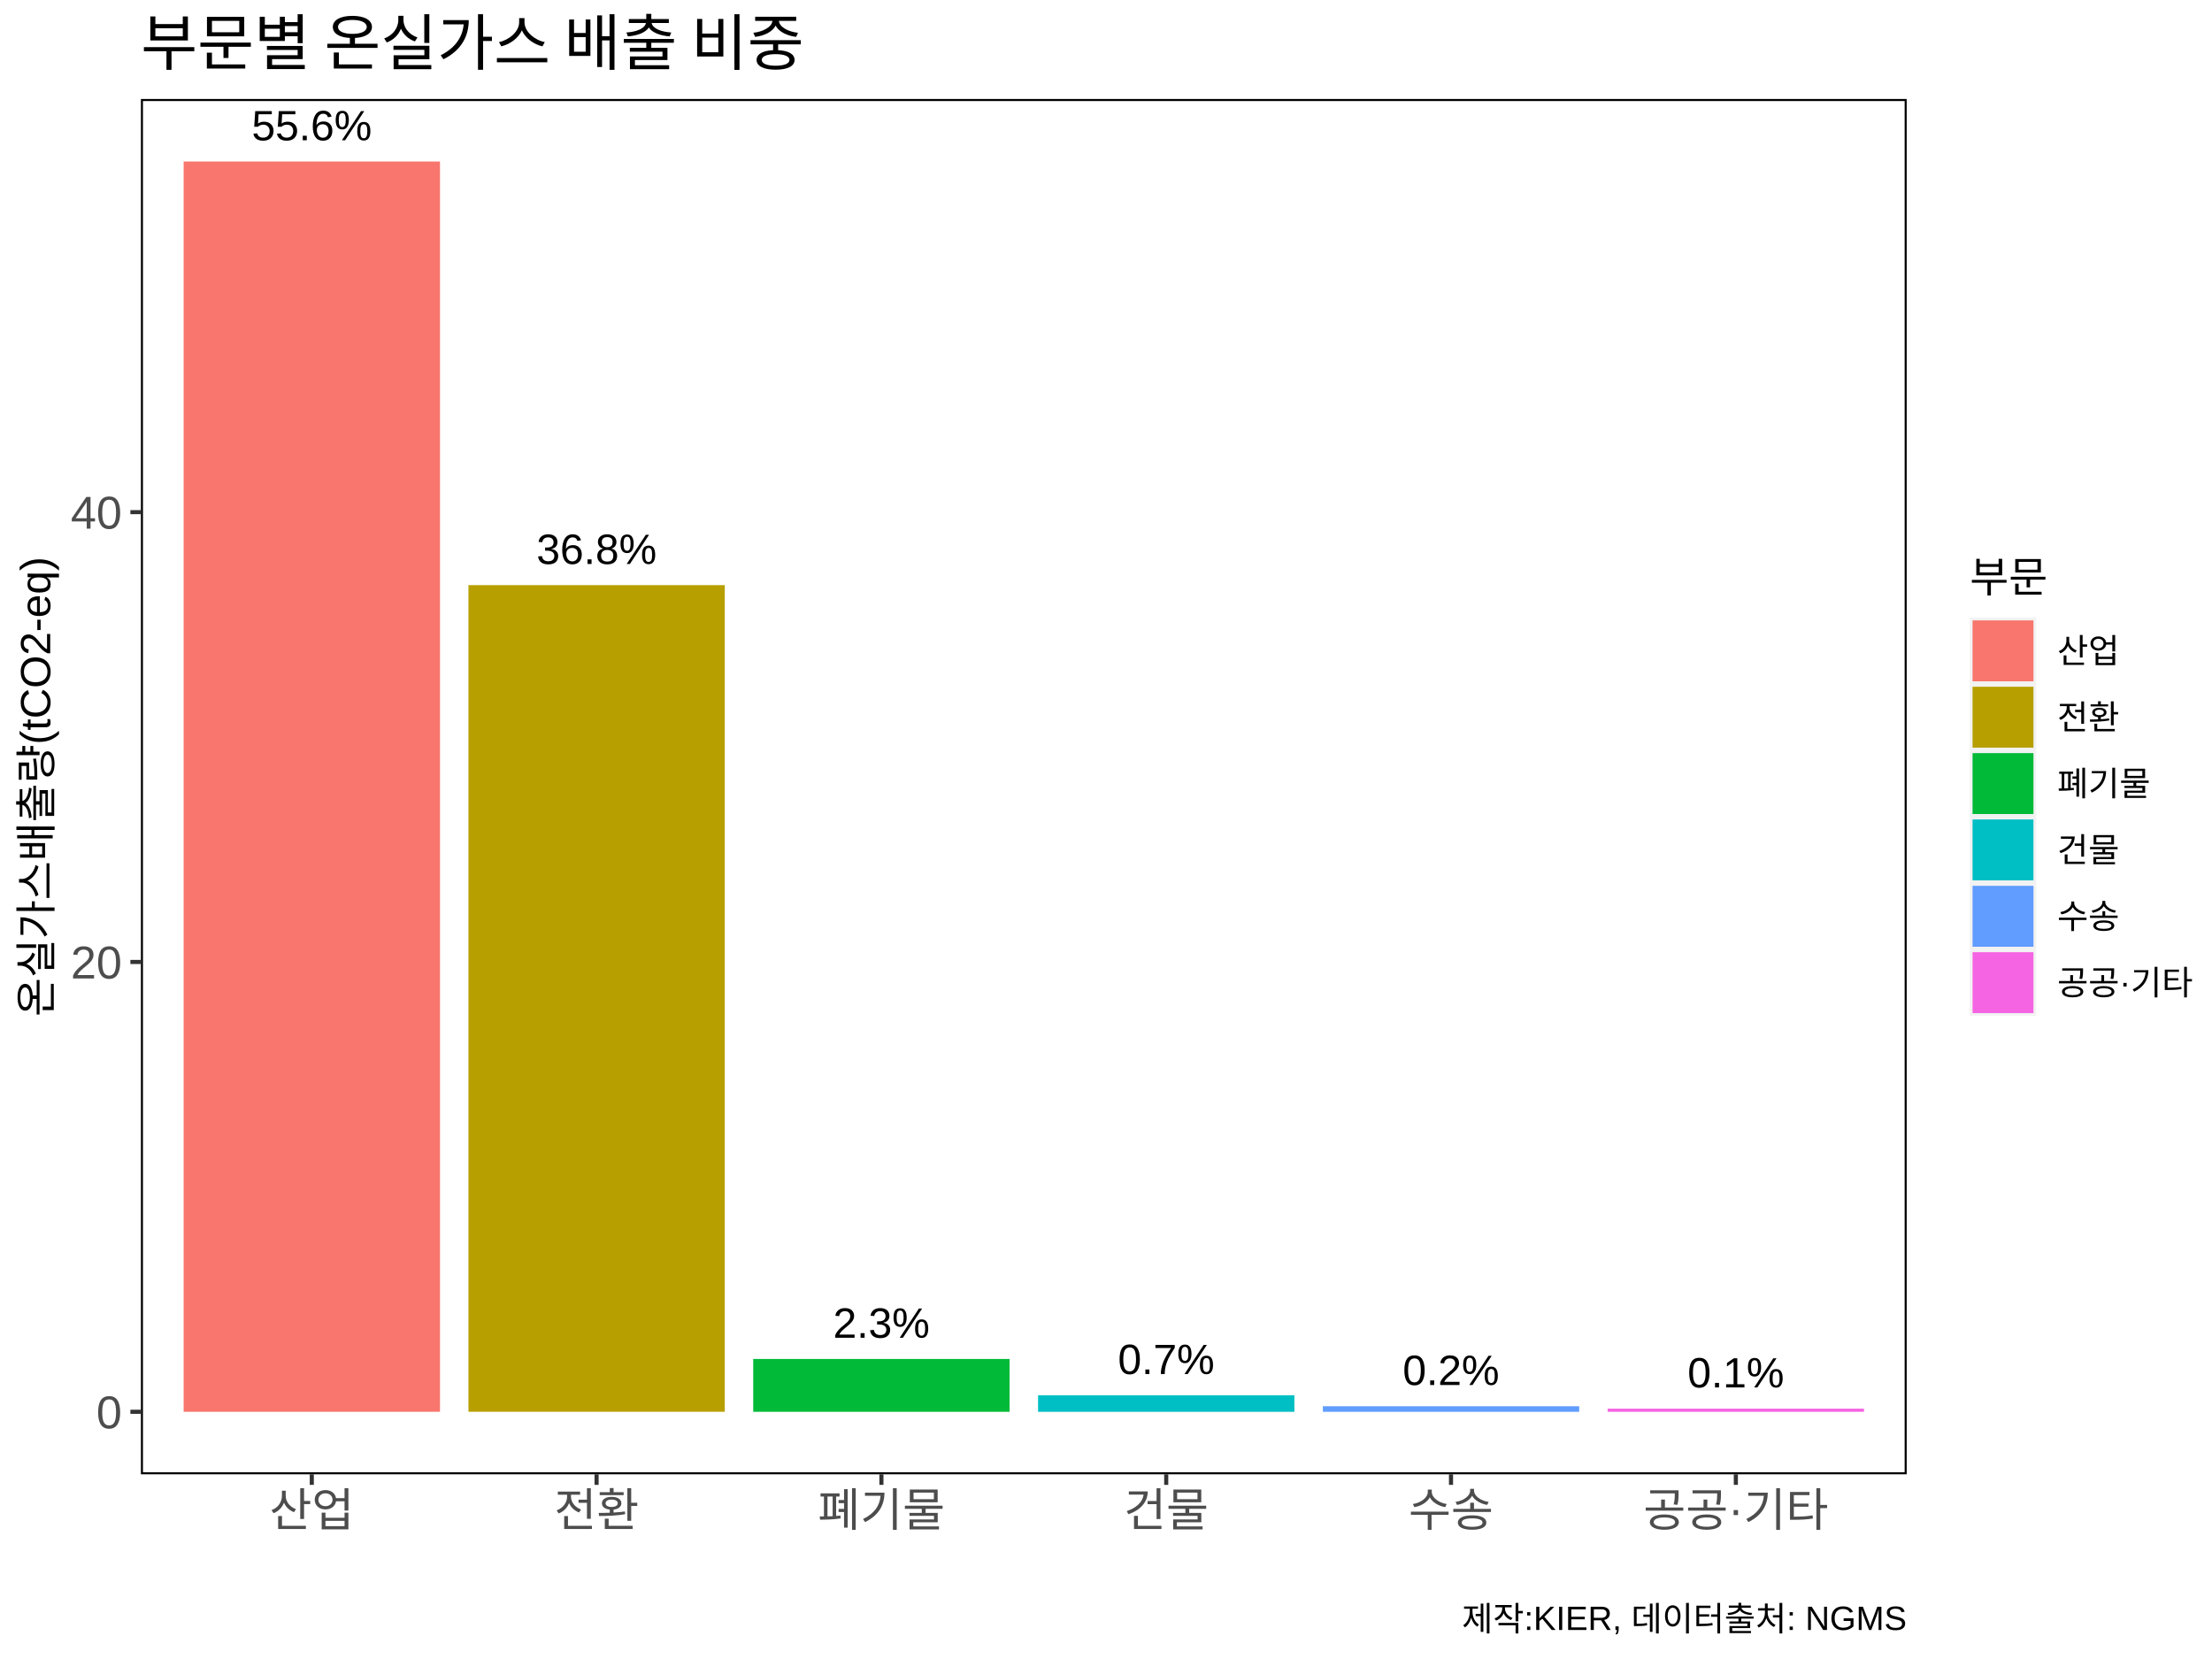
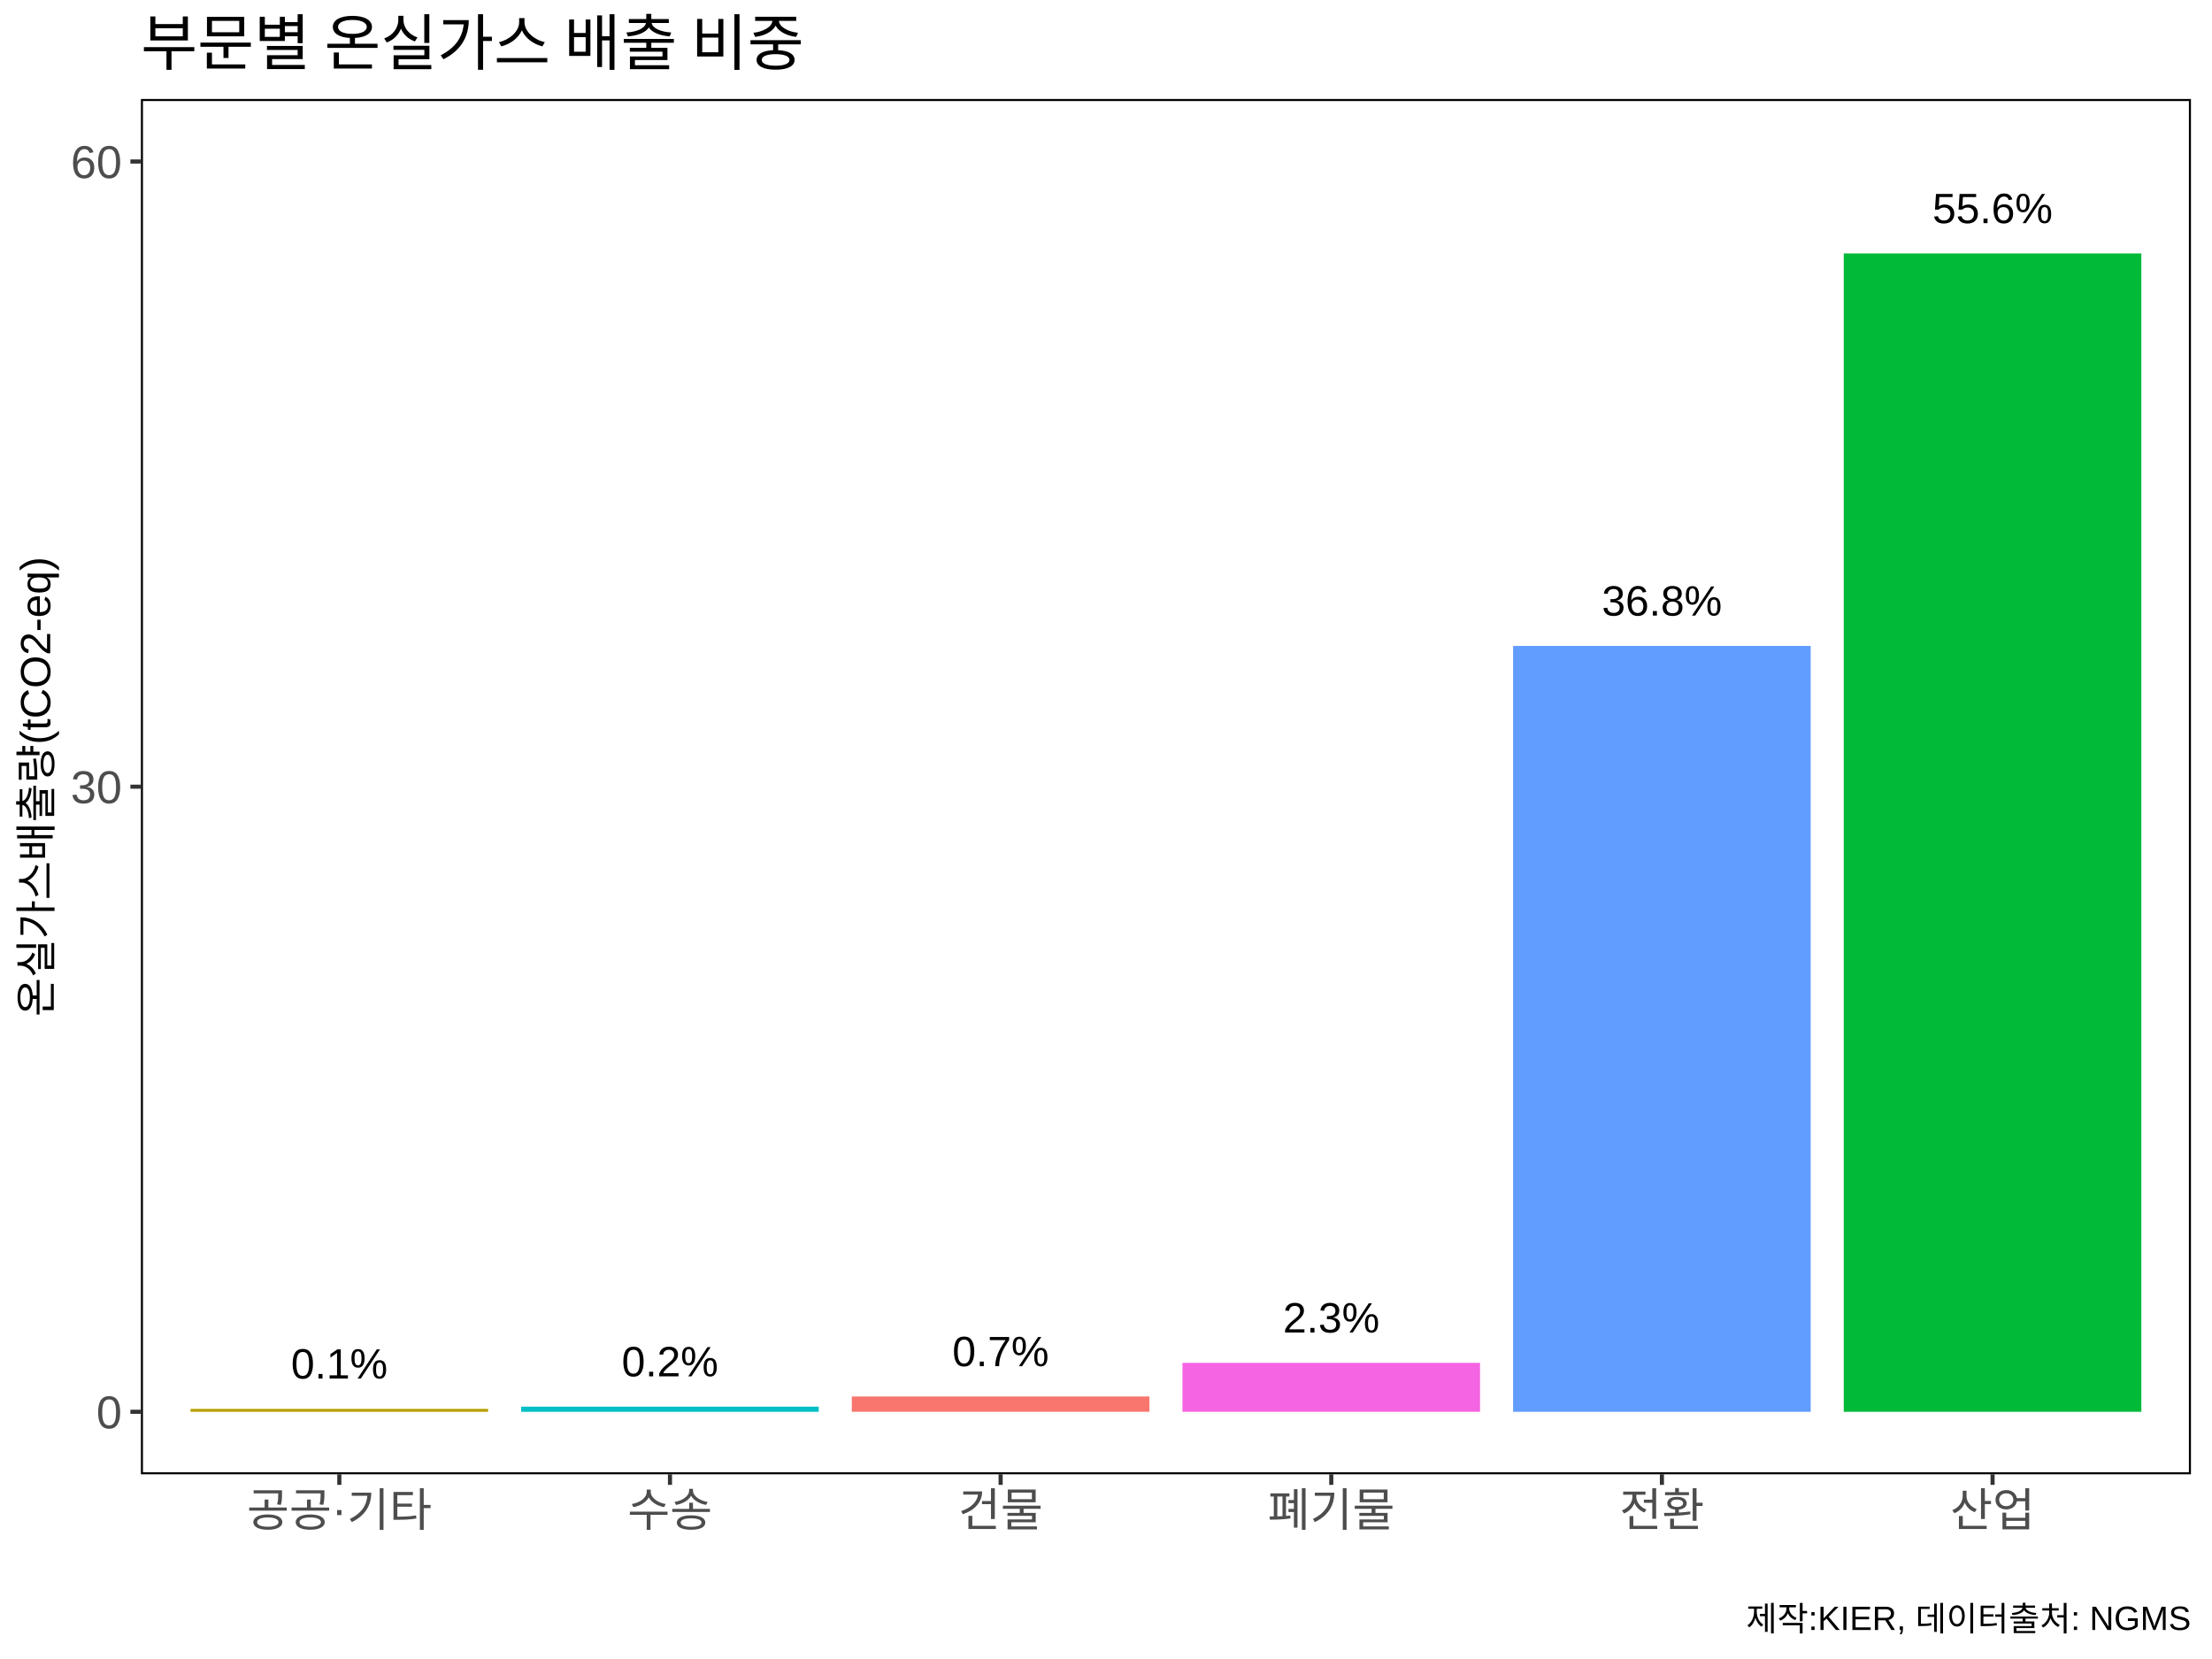
<svg xmlns="http://www.w3.org/2000/svg" class="svglite" width="576.00pt" height="432.00pt" viewBox="0 0 576.00 432.00">
  <defs>
    <style type="text/css">
    .svglite line, .svglite polyline, .svglite polygon, .svglite path, .svglite rect, .svglite circle {
      fill: none;
      stroke: #000000;
      stroke-linecap: round;
      stroke-linejoin: round;
      stroke-miterlimit: 10.00;
    }
  </style>
  </defs>
  <rect width="100%" height="100%" style="stroke: none; fill: #FFFFFF;" />
  <defs>
    <clipPath id="cpMC4wMHw1NzYuMDB8MC4wMHw0MzIuMDA=">
      <rect x="0.00" y="0.00" width="576.00" height="432.00" />
    </clipPath>
  </defs>
  <g clip-path="url(#cpMC4wMHw1NzYuMDB8MC4wMHw0MzIuMDA=)">
    <rect x="0.00" y="0" width="576.00" height="432.00" style="stroke-width: 1.07; stroke: #FFFFFF; fill: #FFFFFF;" />
  </g>
  <defs>
-     <clipPath id="cpMzYuNjl8NDk2LjUwfDI1Ljc4fDM4My45MQ==">
-       <rect x="36.69" y="25.78" width="459.81" height="358.12" />
+     <clipPath id="cpMzYuNjl8NTcwLjUyfDI1Ljc4fDM4My45MQ==">
+       <rect x="36.69" y="25.78" width="533.83" height="358.12" />
    </clipPath>
  </defs>
-   <g clip-path="url(#cpMzYuNjl8NDk2LjUwfDI1Ljc4fDM4My45MQ==)">
-     <rect x="36.69" y="25.78" width="459.81" height="358.12" style="stroke-width: 1.07;" />
-     <rect x="47.82" y="42.06" width="66.75" height="325.57" style="stroke-width: 1.07; stroke: none; stroke-linecap: square; stroke-linejoin: miter; fill: #F8766D;" />
-     <rect x="121.98" y="152.37" width="66.75" height="215.25" style="stroke-width: 1.07; stroke: none; stroke-linecap: square; stroke-linejoin: miter; fill: #B79F00;" />
-     <rect x="196.14" y="353.87" width="66.75" height="13.76" style="stroke-width: 1.07; stroke: none; stroke-linecap: square; stroke-linejoin: miter; fill: #00BA38;" />
-     <rect x="270.31" y="363.33" width="66.75" height="4.30" style="stroke-width: 1.07; stroke: none; stroke-linecap: square; stroke-linejoin: miter; fill: #00BFC4;" />
-     <rect x="344.47" y="366.18" width="66.75" height="1.45" style="stroke-width: 1.07; stroke: none; stroke-linecap: square; stroke-linejoin: miter; fill: #619CFF;" />
-     <rect x="418.63" y="366.81" width="66.75" height="0.82" style="stroke-width: 1.07; stroke: none; stroke-linecap: square; stroke-linejoin: miter; fill: #F564E3;" />
-     <text x="81.19" y="36.53" text-anchor="middle" style="font-size: 11.04px; font-family: Arial;" textLength="31.28px" lengthAdjust="spacingAndGlyphs">55.6%</text>
-     <text x="155.35" y="146.85" text-anchor="middle" style="font-size: 11.04px; font-family: Arial;" textLength="31.28px" lengthAdjust="spacingAndGlyphs">36.8%</text>
-     <text x="229.52" y="348.34" text-anchor="middle" style="font-size: 11.04px; font-family: Arial;" textLength="25.14px" lengthAdjust="spacingAndGlyphs">2.3%</text>
-     <text x="303.68" y="357.80" text-anchor="middle" style="font-size: 11.04px; font-family: Arial;" textLength="25.14px" lengthAdjust="spacingAndGlyphs">0.7%</text>
-     <text x="377.84" y="360.65" text-anchor="middle" style="font-size: 11.04px; font-family: Arial;" textLength="25.14px" lengthAdjust="spacingAndGlyphs">0.2%</text>
-     <text x="452.01" y="361.28" text-anchor="middle" style="font-size: 11.04px; font-family: Arial;" textLength="25.14px" lengthAdjust="spacingAndGlyphs">0.1%</text>
+   <g clip-path="url(#cpMzYuNjl8NTcwLjUyfDI1Ljc4fDM4My45MQ==)">
+     <rect x="36.69" y="25.78" width="533.83" height="358.12" style="stroke-width: 1.07;" />
+     <rect x="221.81" y="363.64" width="77.49" height="3.98" style="stroke-width: 1.07; stroke: none; stroke-linecap: square; stroke-linejoin: miter; fill: #F8766D;" />
+     <rect x="49.61" y="366.87" width="77.49" height="0.76" style="stroke-width: 1.07; stroke: none; stroke-linecap: square; stroke-linejoin: miter; fill: #B79F00;" />
+     <rect x="480.11" y="66.00" width="77.49" height="301.63" style="stroke-width: 1.07; stroke: none; stroke-linecap: square; stroke-linejoin: miter; fill: #00BA38;" />
+     <rect x="135.71" y="366.29" width="77.49" height="1.34" style="stroke-width: 1.07; stroke: none; stroke-linecap: square; stroke-linejoin: miter; fill: #00BFC4;" />
+     <rect x="394.01" y="168.20" width="77.49" height="199.43" style="stroke-width: 1.07; stroke: none; stroke-linecap: square; stroke-linejoin: miter; fill: #619CFF;" />
+     <rect x="307.91" y="354.88" width="77.49" height="12.75" style="stroke-width: 1.07; stroke: none; stroke-linecap: square; stroke-linejoin: miter; fill: #F564E3;" />
+     <text x="260.56" y="355.75" text-anchor="middle" style="font-size: 11.04px; font-family: Arial;" textLength="25.14px" lengthAdjust="spacingAndGlyphs">0.7%</text>
+     <text x="88.36" y="358.97" text-anchor="middle" style="font-size: 11.04px; font-family: Arial;" textLength="25.14px" lengthAdjust="spacingAndGlyphs">0.1%</text>
+     <text x="518.86" y="58.10" text-anchor="middle" style="font-size: 11.04px; font-family: Arial;" textLength="31.28px" lengthAdjust="spacingAndGlyphs">55.6%</text>
+     <text x="174.46" y="358.39" text-anchor="middle" style="font-size: 11.04px; font-family: Arial;" textLength="25.14px" lengthAdjust="spacingAndGlyphs">0.2%</text>
+     <text x="432.76" y="160.30" text-anchor="middle" style="font-size: 11.04px; font-family: Arial;" textLength="31.28px" lengthAdjust="spacingAndGlyphs">36.8%</text>
+     <text x="346.66" y="346.98" text-anchor="middle" style="font-size: 11.04px; font-family: Arial;" textLength="25.14px" lengthAdjust="spacingAndGlyphs">2.3%</text>
  </g>
  <g clip-path="url(#cpMC4wMHw1NzYuMDB8MC4wMHw0MzIuMDA=)">
    <text x="31.76" y="371.93" text-anchor="end" style="font-size: 12.00px; fill: #4D4D4D; font-family: Arial;" textLength="6.67px" lengthAdjust="spacingAndGlyphs">0</text>
-     <text x="31.76" y="254.79" text-anchor="end" style="font-size: 12.00px; fill: #4D4D4D; font-family: Arial;" textLength="13.35px" lengthAdjust="spacingAndGlyphs">20</text>
-     <text x="31.76" y="137.66" text-anchor="end" style="font-size: 12.00px; fill: #4D4D4D; font-family: Arial;" textLength="13.35px" lengthAdjust="spacingAndGlyphs">40</text>
+     <text x="31.76" y="209.14" text-anchor="end" style="font-size: 12.00px; fill: #4D4D4D; font-family: Arial;" textLength="13.35px" lengthAdjust="spacingAndGlyphs">30</text>
+     <text x="31.76" y="46.36" text-anchor="end" style="font-size: 12.00px; fill: #4D4D4D; font-family: Arial;" textLength="13.35px" lengthAdjust="spacingAndGlyphs">60</text>
    <polyline points="33.95,367.63 36.69,367.63 " style="stroke-width: 1.07; stroke: #333333; stroke-linecap: butt;" />
-     <polyline points="33.95,250.49 36.69,250.49 " style="stroke-width: 1.07; stroke: #333333; stroke-linecap: butt;" />
-     <polyline points="33.95,133.36 36.69,133.36 " style="stroke-width: 1.07; stroke: #333333; stroke-linecap: butt;" />
-     <polyline points="81.19,386.65 81.19,383.91 " style="stroke-width: 1.07; stroke: #333333; stroke-linecap: butt;" />
-     <polyline points="155.35,386.65 155.35,383.91 " style="stroke-width: 1.07; stroke: #333333; stroke-linecap: butt;" />
-     <polyline points="229.52,386.65 229.52,383.91 " style="stroke-width: 1.07; stroke: #333333; stroke-linecap: butt;" />
-     <polyline points="303.68,386.65 303.68,383.91 " style="stroke-width: 1.07; stroke: #333333; stroke-linecap: butt;" />
-     <polyline points="377.84,386.65 377.84,383.91 " style="stroke-width: 1.07; stroke: #333333; stroke-linecap: butt;" />
-     <polyline points="452.01,386.65 452.01,383.91 " style="stroke-width: 1.07; stroke: #333333; stroke-linecap: butt;" />
-     <text x="81.19" y="397.44" text-anchor="middle" style="font-size: 12.00px; fill: #4D4D4D; font-family: Arial;" textLength="18.00px" lengthAdjust="spacingAndGlyphs">산업</text>
-     <text x="155.35" y="397.44" text-anchor="middle" style="font-size: 12.00px; fill: #4D4D4D; font-family: Arial;" textLength="18.00px" lengthAdjust="spacingAndGlyphs">전환</text>
-     <text x="229.52" y="397.44" text-anchor="middle" style="font-size: 12.00px; fill: #4D4D4D; font-family: Arial;" textLength="27.00px" lengthAdjust="spacingAndGlyphs">폐기물</text>
-     <text x="303.68" y="397.44" text-anchor="middle" style="font-size: 12.00px; fill: #4D4D4D; font-family: Arial;" textLength="18.00px" lengthAdjust="spacingAndGlyphs">건물</text>
-     <text x="377.84" y="397.44" text-anchor="middle" style="font-size: 12.00px; fill: #4D4D4D; font-family: Arial;" textLength="18.00px" lengthAdjust="spacingAndGlyphs">수송</text>
-     <text x="452.01" y="397.44" text-anchor="middle" style="font-size: 12.00px; fill: #4D4D4D; font-family: Arial;" textLength="40.00px" lengthAdjust="spacingAndGlyphs">공공·기타</text>
+     <polyline points="33.95,204.85 36.69,204.85 " style="stroke-width: 1.07; stroke: #333333; stroke-linecap: butt;" />
+     <polyline points="33.95,42.06 36.69,42.06 " style="stroke-width: 1.07; stroke: #333333; stroke-linecap: butt;" />
+     <polyline points="88.36,386.65 88.36,383.91 " style="stroke-width: 1.07; stroke: #333333; stroke-linecap: butt;" />
+     <polyline points="174.46,386.65 174.46,383.91 " style="stroke-width: 1.07; stroke: #333333; stroke-linecap: butt;" />
+     <polyline points="260.56,386.65 260.56,383.91 " style="stroke-width: 1.07; stroke: #333333; stroke-linecap: butt;" />
+     <polyline points="346.66,386.65 346.66,383.91 " style="stroke-width: 1.07; stroke: #333333; stroke-linecap: butt;" />
+     <polyline points="432.76,386.65 432.76,383.91 " style="stroke-width: 1.07; stroke: #333333; stroke-linecap: butt;" />
+     <polyline points="518.86,386.65 518.86,383.91 " style="stroke-width: 1.07; stroke: #333333; stroke-linecap: butt;" />
+     <text x="88.36" y="397.44" text-anchor="middle" style="font-size: 12.00px; fill: #4D4D4D; font-family: Arial;" textLength="40.00px" lengthAdjust="spacingAndGlyphs">공공·기타</text>
+     <text x="174.46" y="397.44" text-anchor="middle" style="font-size: 12.00px; fill: #4D4D4D; font-family: Arial;" textLength="18.00px" lengthAdjust="spacingAndGlyphs">수송</text>
+     <text x="260.56" y="397.44" text-anchor="middle" style="font-size: 12.00px; fill: #4D4D4D; font-family: Arial;" textLength="18.00px" lengthAdjust="spacingAndGlyphs">건물</text>
+     <text x="346.66" y="397.44" text-anchor="middle" style="font-size: 12.00px; fill: #4D4D4D; font-family: Arial;" textLength="27.00px" lengthAdjust="spacingAndGlyphs">폐기물</text>
+     <text x="432.76" y="397.44" text-anchor="middle" style="font-size: 12.00px; fill: #4D4D4D; font-family: Arial;" textLength="18.00px" lengthAdjust="spacingAndGlyphs">전환</text>
+     <text x="518.86" y="397.44" text-anchor="middle" style="font-size: 12.00px; fill: #4D4D4D; font-family: Arial;" textLength="18.00px" lengthAdjust="spacingAndGlyphs">산업</text>
    <text transform="translate(13.36,204.85) rotate(-90)" text-anchor="middle" style="font-size: 11.00px; font-family: Arial;" textLength="106.68px" lengthAdjust="spacingAndGlyphs">온실가스배출량(tCO2-eq)</text>
-     <rect x="507.46" y="139.69" width="63.06" height="130.31" style="stroke-width: 1.07; stroke: none; fill: #FFFFFF;" />
-     <text x="512.94" y="154.20" style="font-size: 11.00px; font-family: Arial;" textLength="16.50px" lengthAdjust="spacingAndGlyphs">부문</text>
-     <rect x="512.94" y="160.84" width="17.28" height="17.28" style="stroke-width: 1.07; stroke: none; fill: #F2F2F2;" />
-     <rect x="513.65" y="161.55" width="15.86" height="15.86" style="stroke-width: 1.07; stroke: none; stroke-linecap: square; stroke-linejoin: miter; fill: #F8766D;" />
-     <rect x="512.94" y="178.12" width="17.28" height="17.28" style="stroke-width: 1.07; stroke: none; fill: #F2F2F2;" />
-     <rect x="513.65" y="178.83" width="15.86" height="15.86" style="stroke-width: 1.07; stroke: none; stroke-linecap: square; stroke-linejoin: miter; fill: #B79F00;" />
-     <rect x="512.94" y="195.40" width="17.28" height="17.28" style="stroke-width: 1.07; stroke: none; fill: #F2F2F2;" />
-     <rect x="513.65" y="196.11" width="15.86" height="15.86" style="stroke-width: 1.07; stroke: none; stroke-linecap: square; stroke-linejoin: miter; fill: #00BA38;" />
-     <rect x="512.94" y="212.68" width="17.28" height="17.28" style="stroke-width: 1.07; stroke: none; fill: #F2F2F2;" />
-     <rect x="513.65" y="213.39" width="15.86" height="15.86" style="stroke-width: 1.07; stroke: none; stroke-linecap: square; stroke-linejoin: miter; fill: #00BFC4;" />
-     <rect x="512.94" y="229.96" width="17.28" height="17.28" style="stroke-width: 1.07; stroke: none; fill: #F2F2F2;" />
-     <rect x="513.65" y="230.67" width="15.86" height="15.86" style="stroke-width: 1.07; stroke: none; stroke-linecap: square; stroke-linejoin: miter; fill: #619CFF;" />
-     <rect x="512.94" y="247.24" width="17.28" height="17.28" style="stroke-width: 1.07; stroke: none; fill: #F2F2F2;" />
-     <rect x="513.65" y="247.95" width="15.86" height="15.86" style="stroke-width: 1.07; stroke: none; stroke-linecap: square; stroke-linejoin: miter; fill: #F564E3;" />
-     <text x="535.70" y="172.63" style="font-size: 8.80px; font-family: Arial;" textLength="13.20px" lengthAdjust="spacingAndGlyphs">산업</text>
-     <text x="535.70" y="189.91" style="font-size: 8.80px; font-family: Arial;" textLength="13.20px" lengthAdjust="spacingAndGlyphs">전환</text>
-     <text x="535.70" y="207.19" style="font-size: 8.80px; font-family: Arial;" textLength="19.81px" lengthAdjust="spacingAndGlyphs">폐기물</text>
-     <text x="535.70" y="224.47" style="font-size: 8.80px; font-family: Arial;" textLength="13.20px" lengthAdjust="spacingAndGlyphs">건물</text>
-     <text x="535.70" y="241.75" style="font-size: 8.80px; font-family: Arial;" textLength="13.20px" lengthAdjust="spacingAndGlyphs">수송</text>
-     <text x="535.70" y="259.03" style="font-size: 8.80px; font-family: Arial;" textLength="29.34px" lengthAdjust="spacingAndGlyphs">공공·기타</text>
    <text x="36.69" y="16.93" style="font-size: 16.00px; font-family: Arial;" textLength="145.35px" lengthAdjust="spacingAndGlyphs">부문별 온실가스 배출 비중</text>
-     <text x="496.50" y="424.67" text-anchor="end" style="font-size: 8.80px; font-family: Arial;" textLength="105.39px" lengthAdjust="spacingAndGlyphs">제작:KIER, 데이터출처: NGMS</text>
+     <text x="570.52" y="424.67" text-anchor="end" style="font-size: 8.80px; font-family: Arial;" textLength="105.39px" lengthAdjust="spacingAndGlyphs">제작:KIER, 데이터출처: NGMS</text>
  </g>
</svg>
